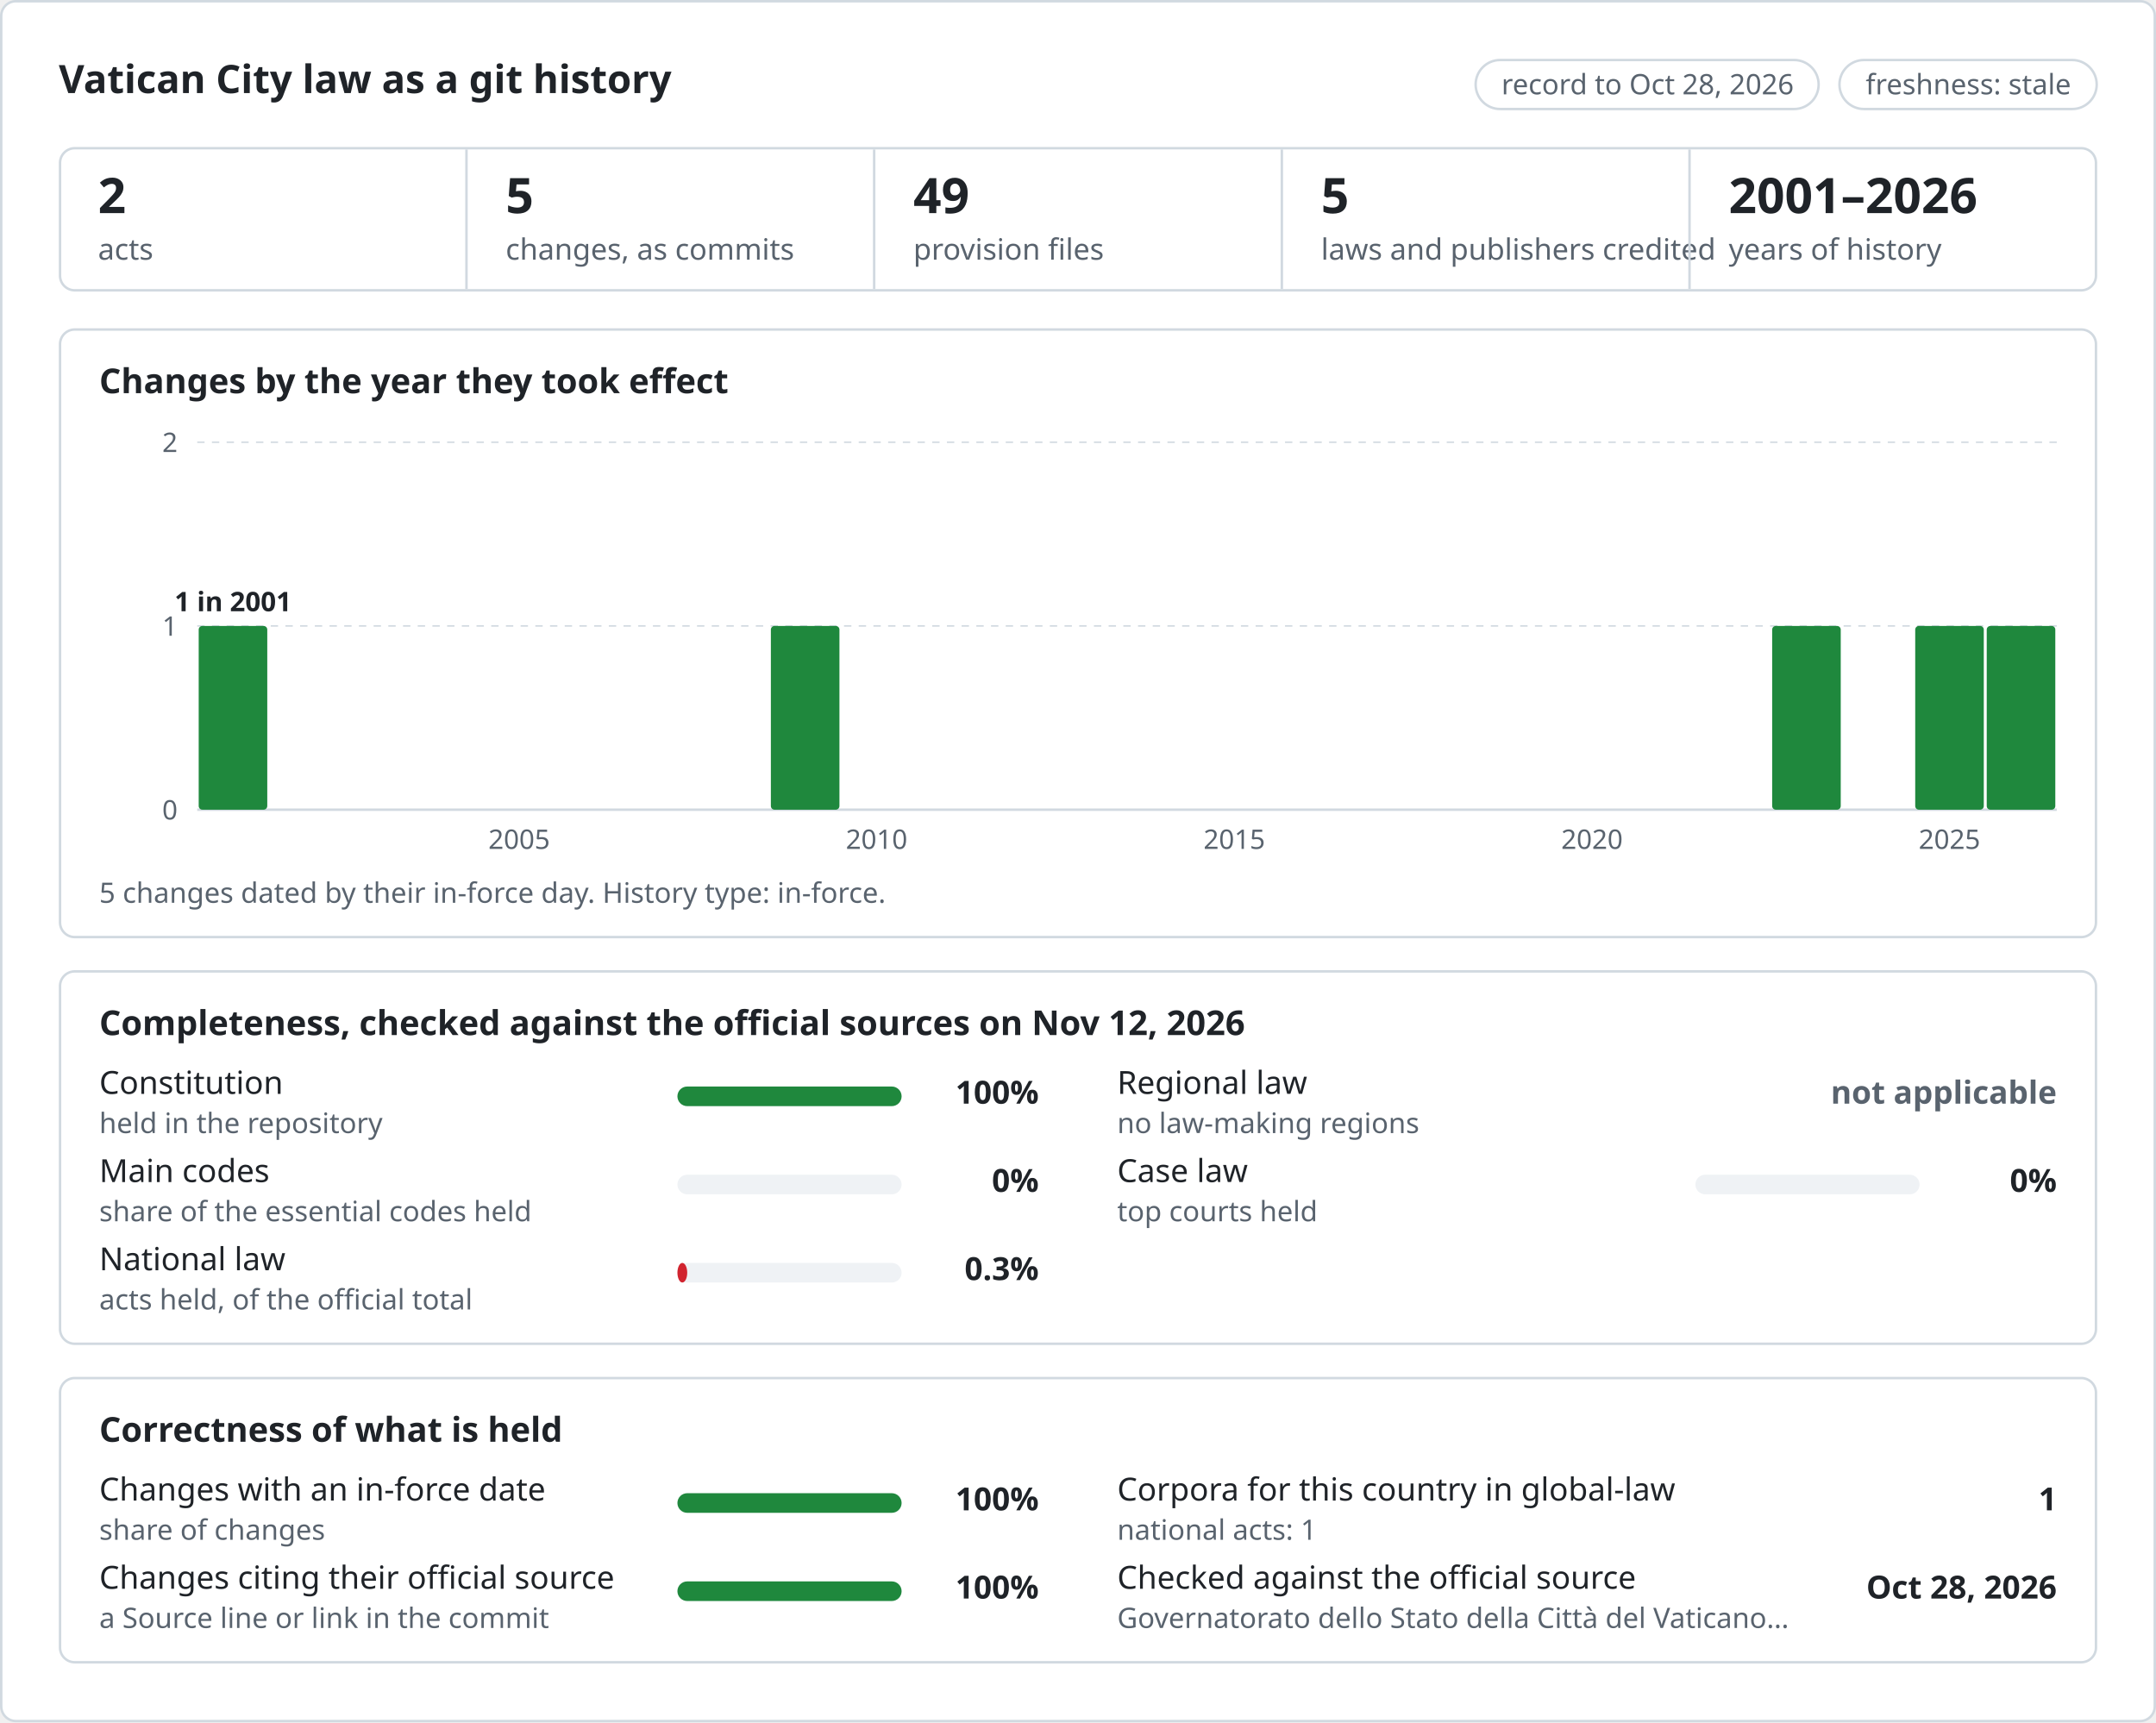
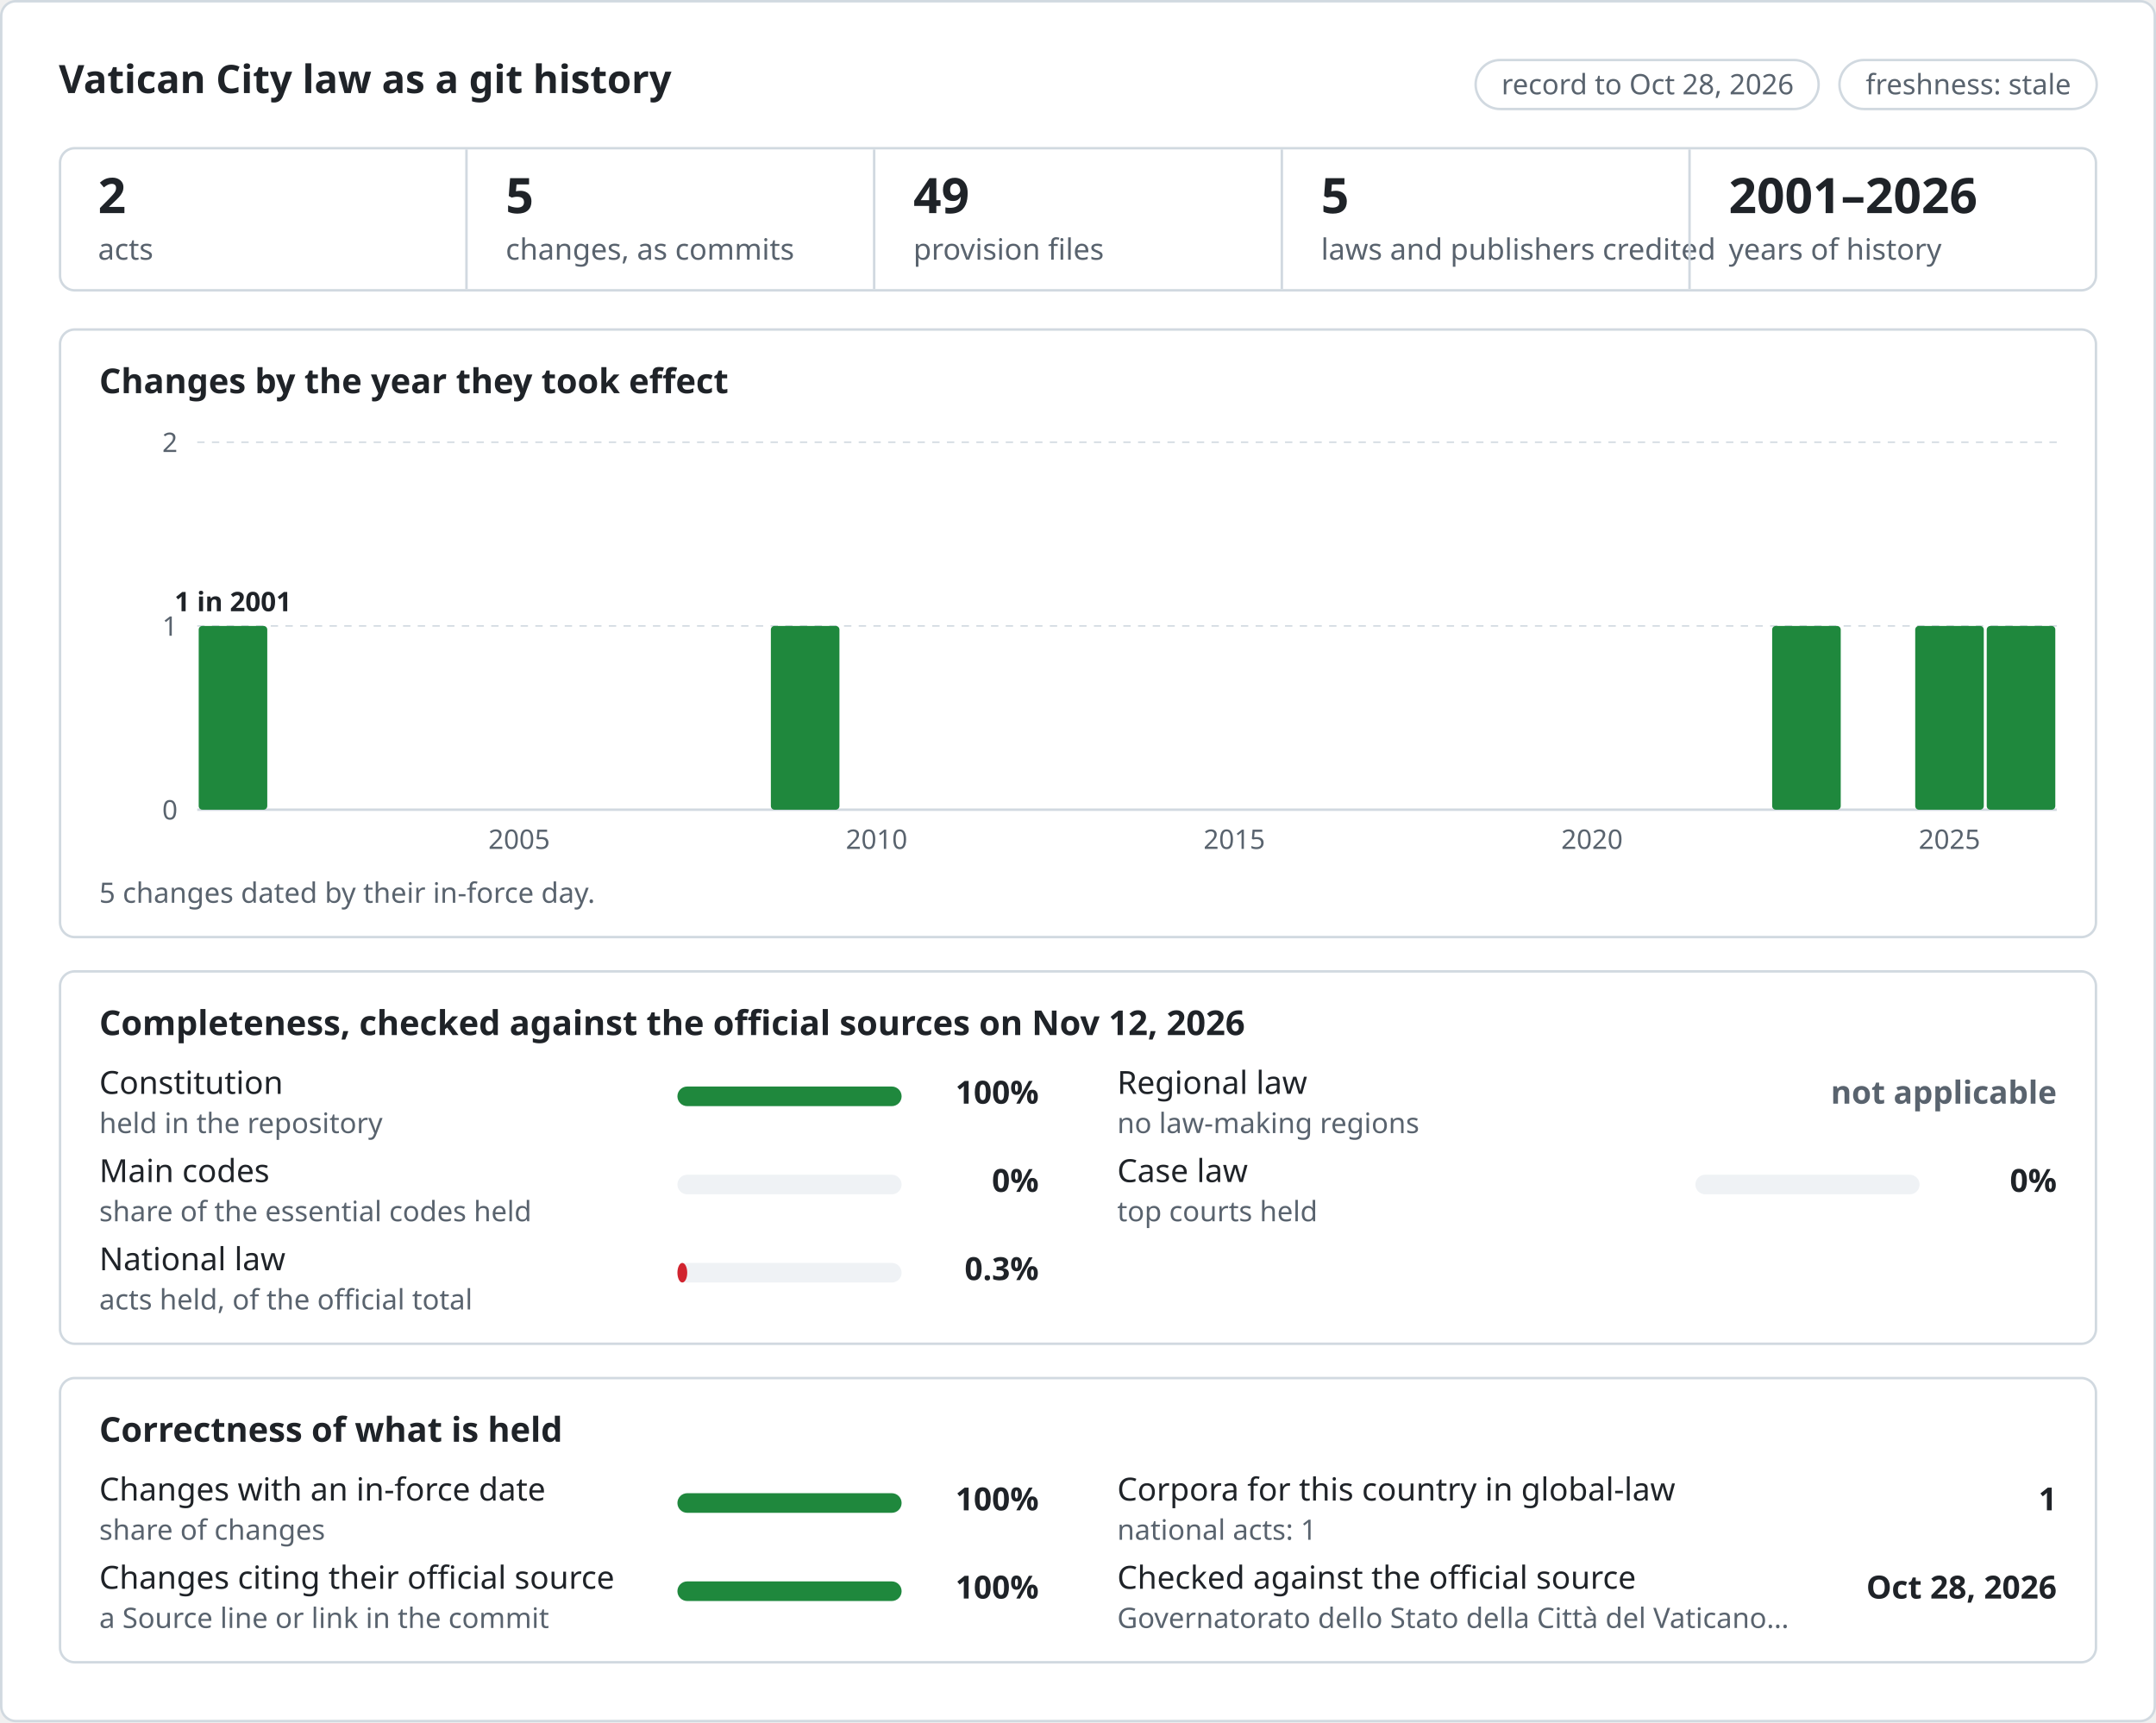
<svg xmlns="http://www.w3.org/2000/svg" width="880" height="703" viewBox="0 0 880 703" font-family="-apple-system,BlinkMacSystemFont,Segoe UI,Noto Sans,Helvetica,Arial,sans-serif">
  <rect x="0.5" y="0.5" width="879" height="702" rx="6" fill="#ffffff" stroke="#d1d9e0" />
  <text x="24" y="38" font-size="16" font-weight="600" fill="#1f2328">Vatican City law as a git history</text>
  <rect x="602.3" y="24.5" width="140" height="20" rx="10" fill="none" stroke="#d1d9e0" />
  <text x="672.5" y="38.5" font-size="11.5" font-weight="500" text-anchor="middle" fill="#59636e">record to Oct 28, 2026</text>
  <rect x="750.8" y="24.5" width="105" height="20" rx="10" fill="none" stroke="#d1d9e0" />
  <text x="803.4" y="38.5" font-size="11.5" font-weight="500" text-anchor="middle" fill="#59636e">freshness: stale</text>
  <rect x="24.5" y="60.5" width="831" height="58" rx="6" fill="#ffffff" stroke="#d1d9e0" />
  <text x="40.0" y="87" font-size="20" font-weight="600" fill="#1f2328">2</text>
  <text x="40.0" y="106" font-size="12" fill="#59636e">acts</text>
  <line x1="190.4" y1="61" x2="190.4" y2="118" stroke="#d1d9e0" />
  <text x="206.4" y="87" font-size="20" font-weight="600" fill="#1f2328">5</text>
  <text x="206.4" y="106" font-size="12" fill="#59636e">changes, as commits</text>
  <line x1="356.8" y1="61" x2="356.8" y2="118" stroke="#d1d9e0" />
  <text x="372.8" y="87" font-size="20" font-weight="600" fill="#1f2328">49</text>
  <text x="372.8" y="106" font-size="12" fill="#59636e">provision files</text>
  <line x1="523.2" y1="61" x2="523.2" y2="118" stroke="#d1d9e0" />
  <text x="539.2" y="87" font-size="20" font-weight="600" fill="#1f2328">5</text>
  <text x="539.2" y="106" font-size="12" fill="#59636e" textLength="142" lengthAdjust="spacingAndGlyphs">laws and publishers credited</text>
  <line x1="689.6" y1="61" x2="689.6" y2="118" stroke="#d1d9e0" />
  <text x="705.6" y="87" font-size="20" font-weight="600" fill="#1f2328">2001–2026</text>
  <text x="705.6" y="106" font-size="12" fill="#59636e">years of history</text>
  <rect x="24.5" y="134.5" width="831" height="248" rx="6" fill="#ffffff" stroke="#d1d9e0" />
  <text x="40.5" y="160.5" font-size="14" font-weight="600" fill="#1f2328">Changes by the year they took effect</text>
  <line x1="80.5" y1="330.5" x2="839.5" y2="330.5" stroke="#d1d9e0" stroke-width="1" />
  <text x="72.5" y="334.5" font-size="11" text-anchor="end" fill="#59636e">0</text>
  <line x1="80.5" y1="255.5" x2="839.5" y2="255.5" stroke="#d1d9e0" stroke-width="0.6" stroke-dasharray="3 3" />
  <text x="72.5" y="259.5" font-size="11" text-anchor="end" fill="#59636e">1</text>
  <line x1="80.5" y1="180.5" x2="839.5" y2="180.5" stroke="#d1d9e0" stroke-width="0.6" stroke-dasharray="3 3" />
  <text x="72.5" y="184.5" font-size="11" text-anchor="end" fill="#59636e">2</text>
  <rect x="81.10" y="255.5" width="27.99" height="75.0" rx="1.5" fill="#1f883d" />
  <text x="95.1" y="249.5" font-size="11" font-weight="600" text-anchor="middle" fill="#1f2328">1 in 2001</text>
  <text x="211.9" y="346.5" font-size="11" text-anchor="middle" fill="#59636e">2005</text>
  <rect x="314.64" y="255.5" width="27.99" height="75.0" rx="1.5" fill="#1f883d" />
  <text x="357.8" y="346.5" font-size="11" text-anchor="middle" fill="#59636e">2010</text>
  <text x="503.8" y="346.5" font-size="11" text-anchor="middle" fill="#59636e">2015</text>
  <text x="649.8" y="346.5" font-size="11" text-anchor="middle" fill="#59636e">2020</text>
  <rect x="723.33" y="255.5" width="27.99" height="75.0" rx="1.5" fill="#1f883d" />
  <rect x="781.72" y="255.5" width="27.99" height="75.0" rx="1.5" fill="#1f883d" />
  <text x="795.7" y="346.5" font-size="11" text-anchor="middle" fill="#59636e">2025</text>
  <rect x="810.91" y="255.5" width="27.99" height="75.0" rx="1.5" fill="#1f883d" />
-   <text x="40.5" y="368.5" font-size="11.5" fill="#59636e">5 changes dated by their in-force day. History type: in-force.</text>
+   <text x="40.5" y="368.5" font-size="11.5" fill="#59636e">5 changes dated by their in-force day.</text>
  <rect x="24.5" y="396.5" width="831" height="152" rx="6" fill="#ffffff" stroke="#d1d9e0" />
  <text x="40.5" y="422.5" font-size="14" font-weight="600" fill="#1f2328">Completeness, checked against the official sources on Nov 12, 2026</text>
  <text x="40.5" y="446.5" font-size="13" fill="#1f2328">Constitution</text>
  <text x="40.5" y="462.5" font-size="11.5" fill="#59636e">held in the repository</text>
  <g>
    <rect x="276.5" y="443.5" width="91.5" height="8" rx="4" fill="#eff2f5" />
    <rect x="276.5" y="443.5" width="91.5" height="8" rx="4" fill="#1f883d" />
  </g>
  <text x="424.0" y="450.5" font-size="13" font-weight="600" text-anchor="end" fill="#1f2328">100%</text>
  <text x="40.5" y="482.5" font-size="13" fill="#1f2328">Main codes</text>
  <text x="40.5" y="498.5" font-size="11.5" fill="#59636e">share of the essential codes held</text>
  <g>
    <rect x="276.5" y="479.5" width="91.5" height="8" rx="4" fill="#eff2f5" />
  </g>
  <text x="424.0" y="486.5" font-size="13" font-weight="600" text-anchor="end" fill="#1f2328">0%</text>
  <text x="40.5" y="518.5" font-size="13" fill="#1f2328">National law</text>
  <text x="40.5" y="534.5" font-size="11.5" fill="#59636e">acts held, of the official total</text>
  <g>
    <rect x="276.5" y="515.5" width="91.5" height="8" rx="4" fill="#eff2f5" />
    <rect x="276.5" y="515.5" width="4.0" height="8" rx="4" fill="#d1242f" />
  </g>
  <text x="424.0" y="522.5" font-size="13" font-weight="600" text-anchor="end" fill="#1f2328">0.3%</text>
  <text x="456.0" y="446.5" font-size="13" fill="#1f2328">Regional law</text>
  <text x="456.0" y="462.5" font-size="11.5" fill="#59636e">no law-making regions</text>
  <text x="839.5" y="450.5" font-size="13" font-weight="600" text-anchor="end" fill="#59636e">not applicable</text>
  <text x="456.0" y="482.5" font-size="13" fill="#1f2328">Case law</text>
  <text x="456.0" y="498.5" font-size="11.5" fill="#59636e">top courts held</text>
  <g>
    <rect x="692.0" y="479.5" width="91.5" height="8" rx="4" fill="#eff2f5" />
  </g>
  <text x="839.5" y="486.5" font-size="13" font-weight="600" text-anchor="end" fill="#1f2328">0%</text>
  <rect x="24.5" y="562.5" width="831" height="116" rx="6" fill="#ffffff" stroke="#d1d9e0" />
  <text x="40.5" y="588.5" font-size="14" font-weight="600" fill="#1f2328">Correctness of what is held</text>
  <text x="40.5" y="612.5" font-size="13" fill="#1f2328">Changes with an in-force date</text>
  <text x="40.5" y="628.5" font-size="11.5" fill="#59636e">share of changes</text>
  <g>
    <rect x="276.5" y="609.5" width="91.5" height="8" rx="4" fill="#eff2f5" />
    <rect x="276.5" y="609.5" width="91.5" height="8" rx="4" fill="#1f883d" />
  </g>
  <text x="424.0" y="616.5" font-size="13" font-weight="600" text-anchor="end" fill="#1f2328">100%</text>
  <text x="40.5" y="648.5" font-size="13" fill="#1f2328">Changes citing their official source</text>
  <text x="40.5" y="664.5" font-size="11.5" fill="#59636e">a Source line or link in the commit</text>
  <g>
    <rect x="276.5" y="645.5" width="91.5" height="8" rx="4" fill="#eff2f5" />
    <rect x="276.5" y="645.5" width="91.5" height="8" rx="4" fill="#1f883d" />
  </g>
  <text x="424.0" y="652.5" font-size="13" font-weight="600" text-anchor="end" fill="#1f2328">100%</text>
  <text x="456.0" y="612.5" font-size="13" fill="#1f2328">Corpora for this country in global-law</text>
  <text x="456.0" y="628.5" font-size="11.5" fill="#59636e">national acts: 1</text>
  <text x="839.5" y="616.5" font-size="13" font-weight="600" text-anchor="end" fill="#1f2328">1</text>
  <text x="456.0" y="648.5" font-size="13" fill="#1f2328">Checked against the official source</text>
  <text x="456.0" y="664.5" font-size="11.5" fill="#59636e">Governatorato dello Stato della Città del Vaticano…</text>
  <text x="839.5" y="652.5" font-size="13" font-weight="600" text-anchor="end" fill="#1f2328">Oct 28, 2026</text>
</svg>
